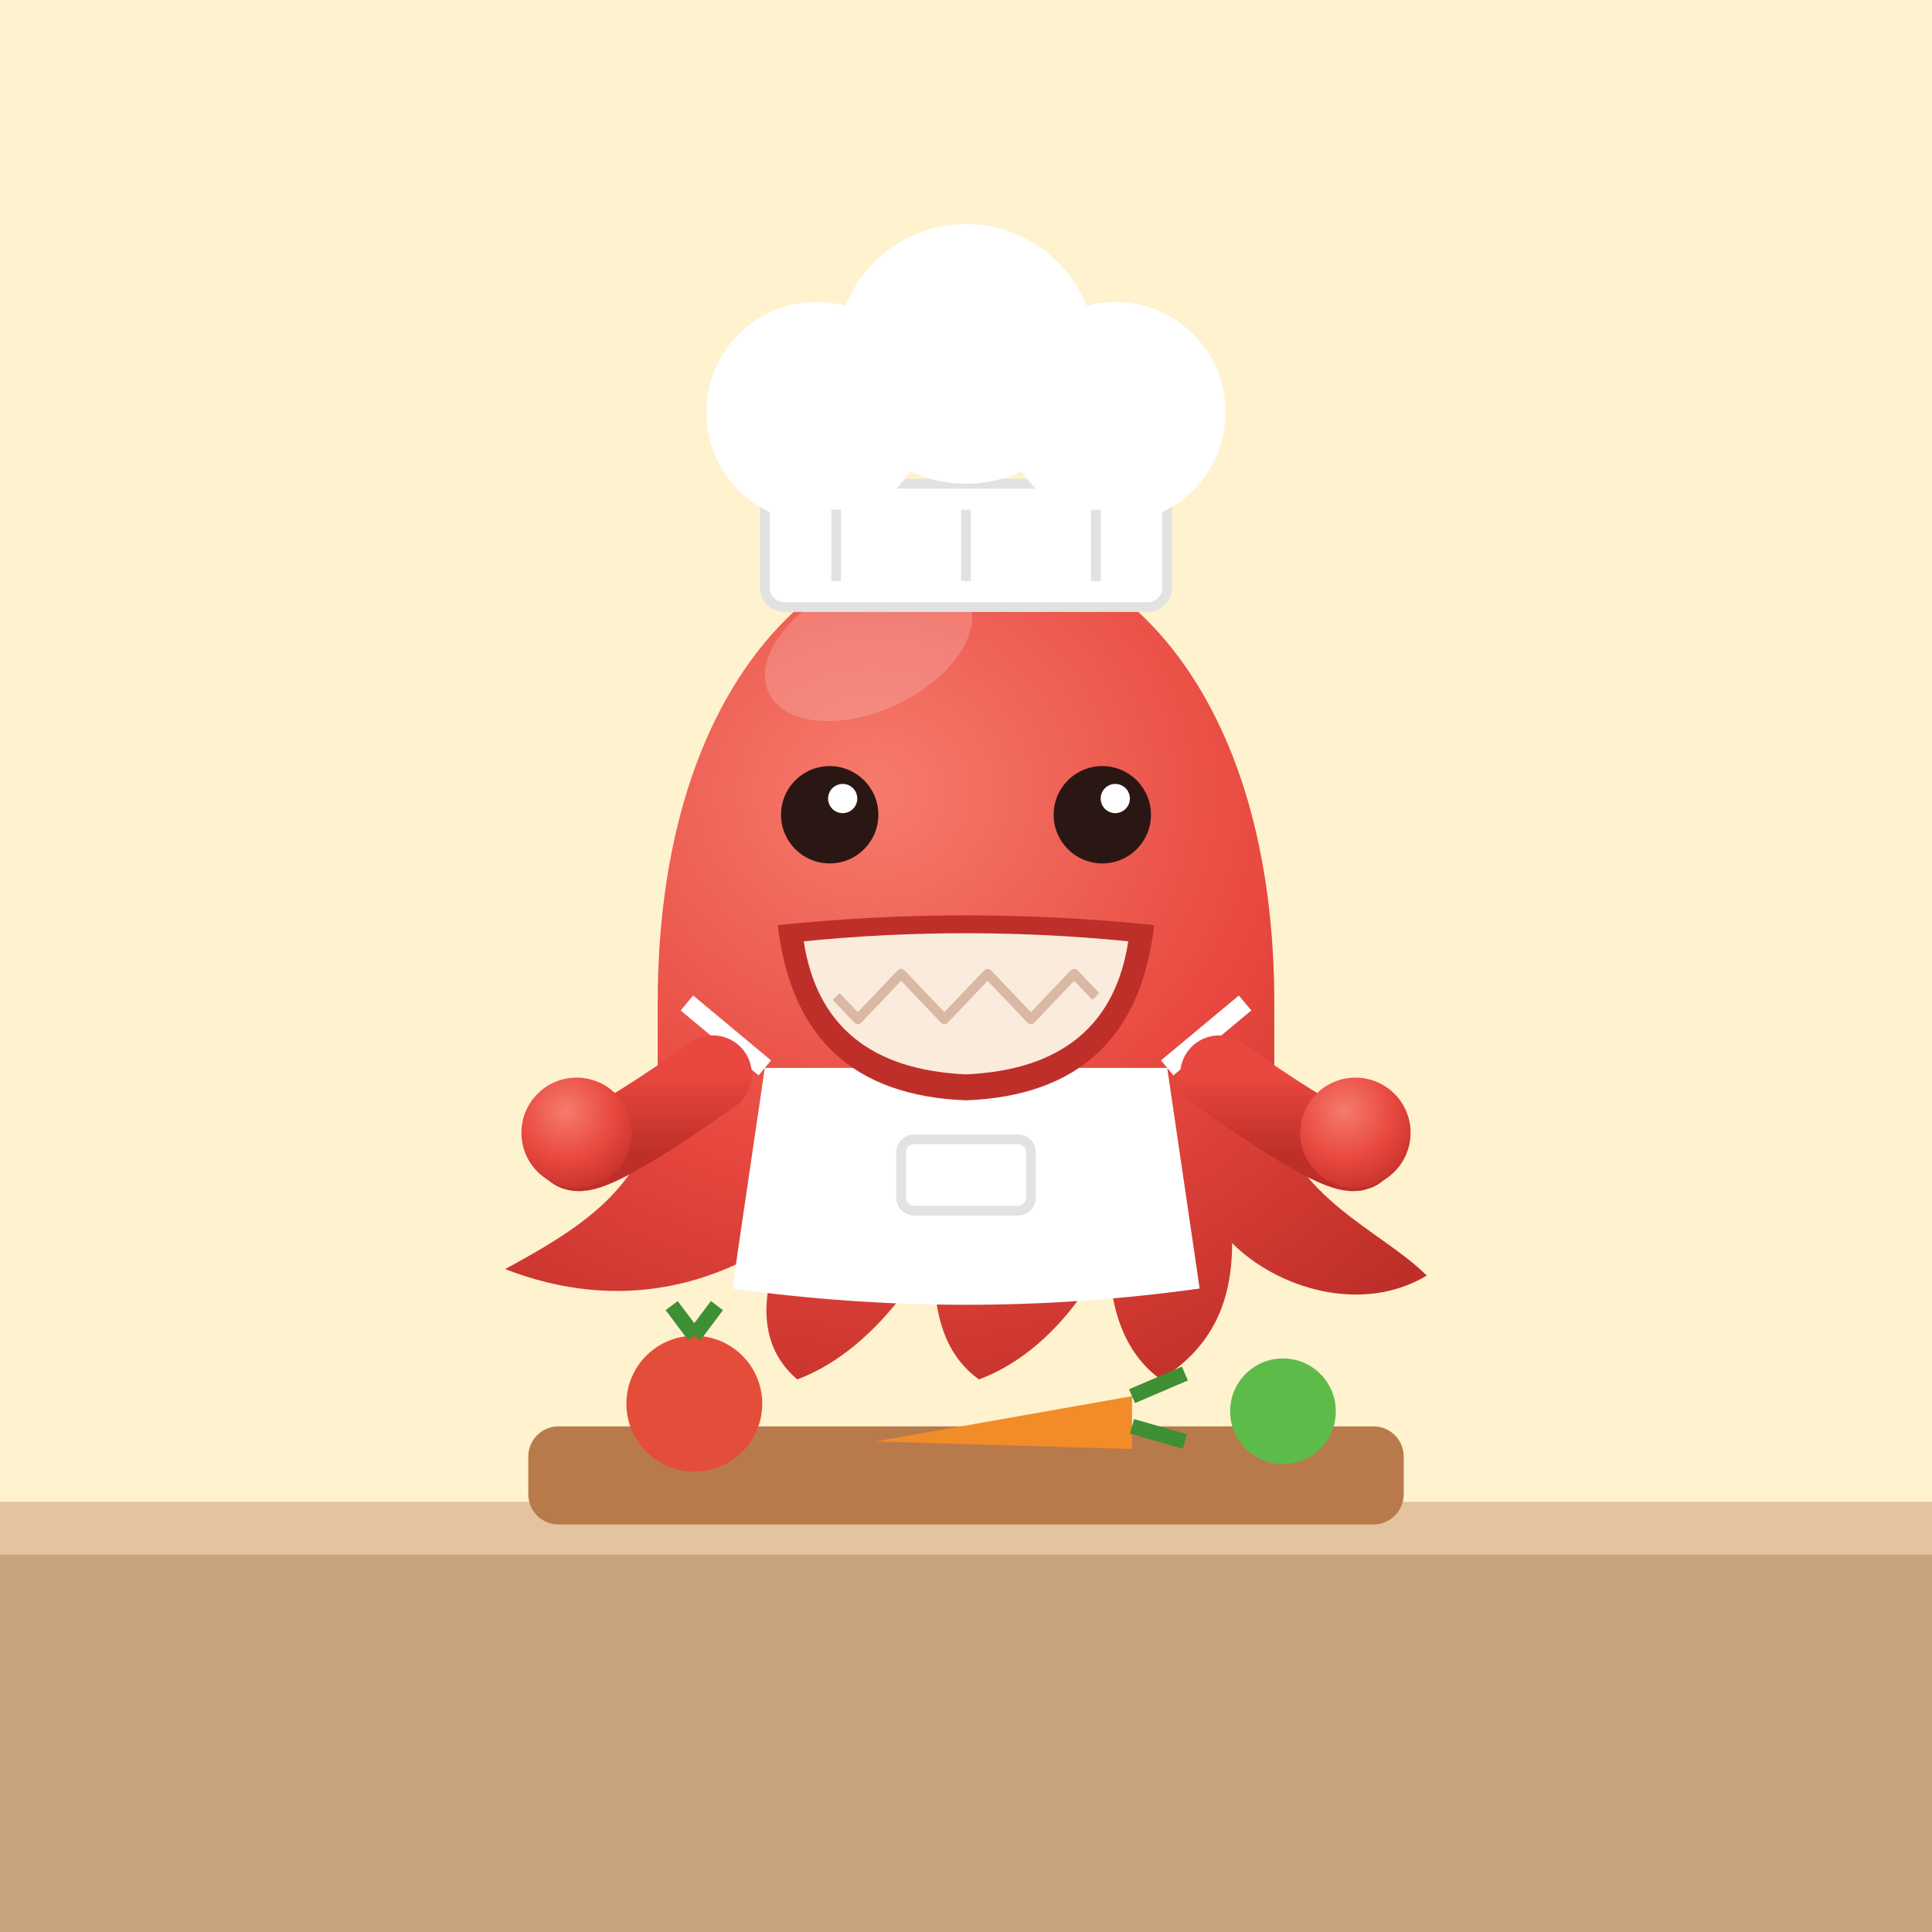
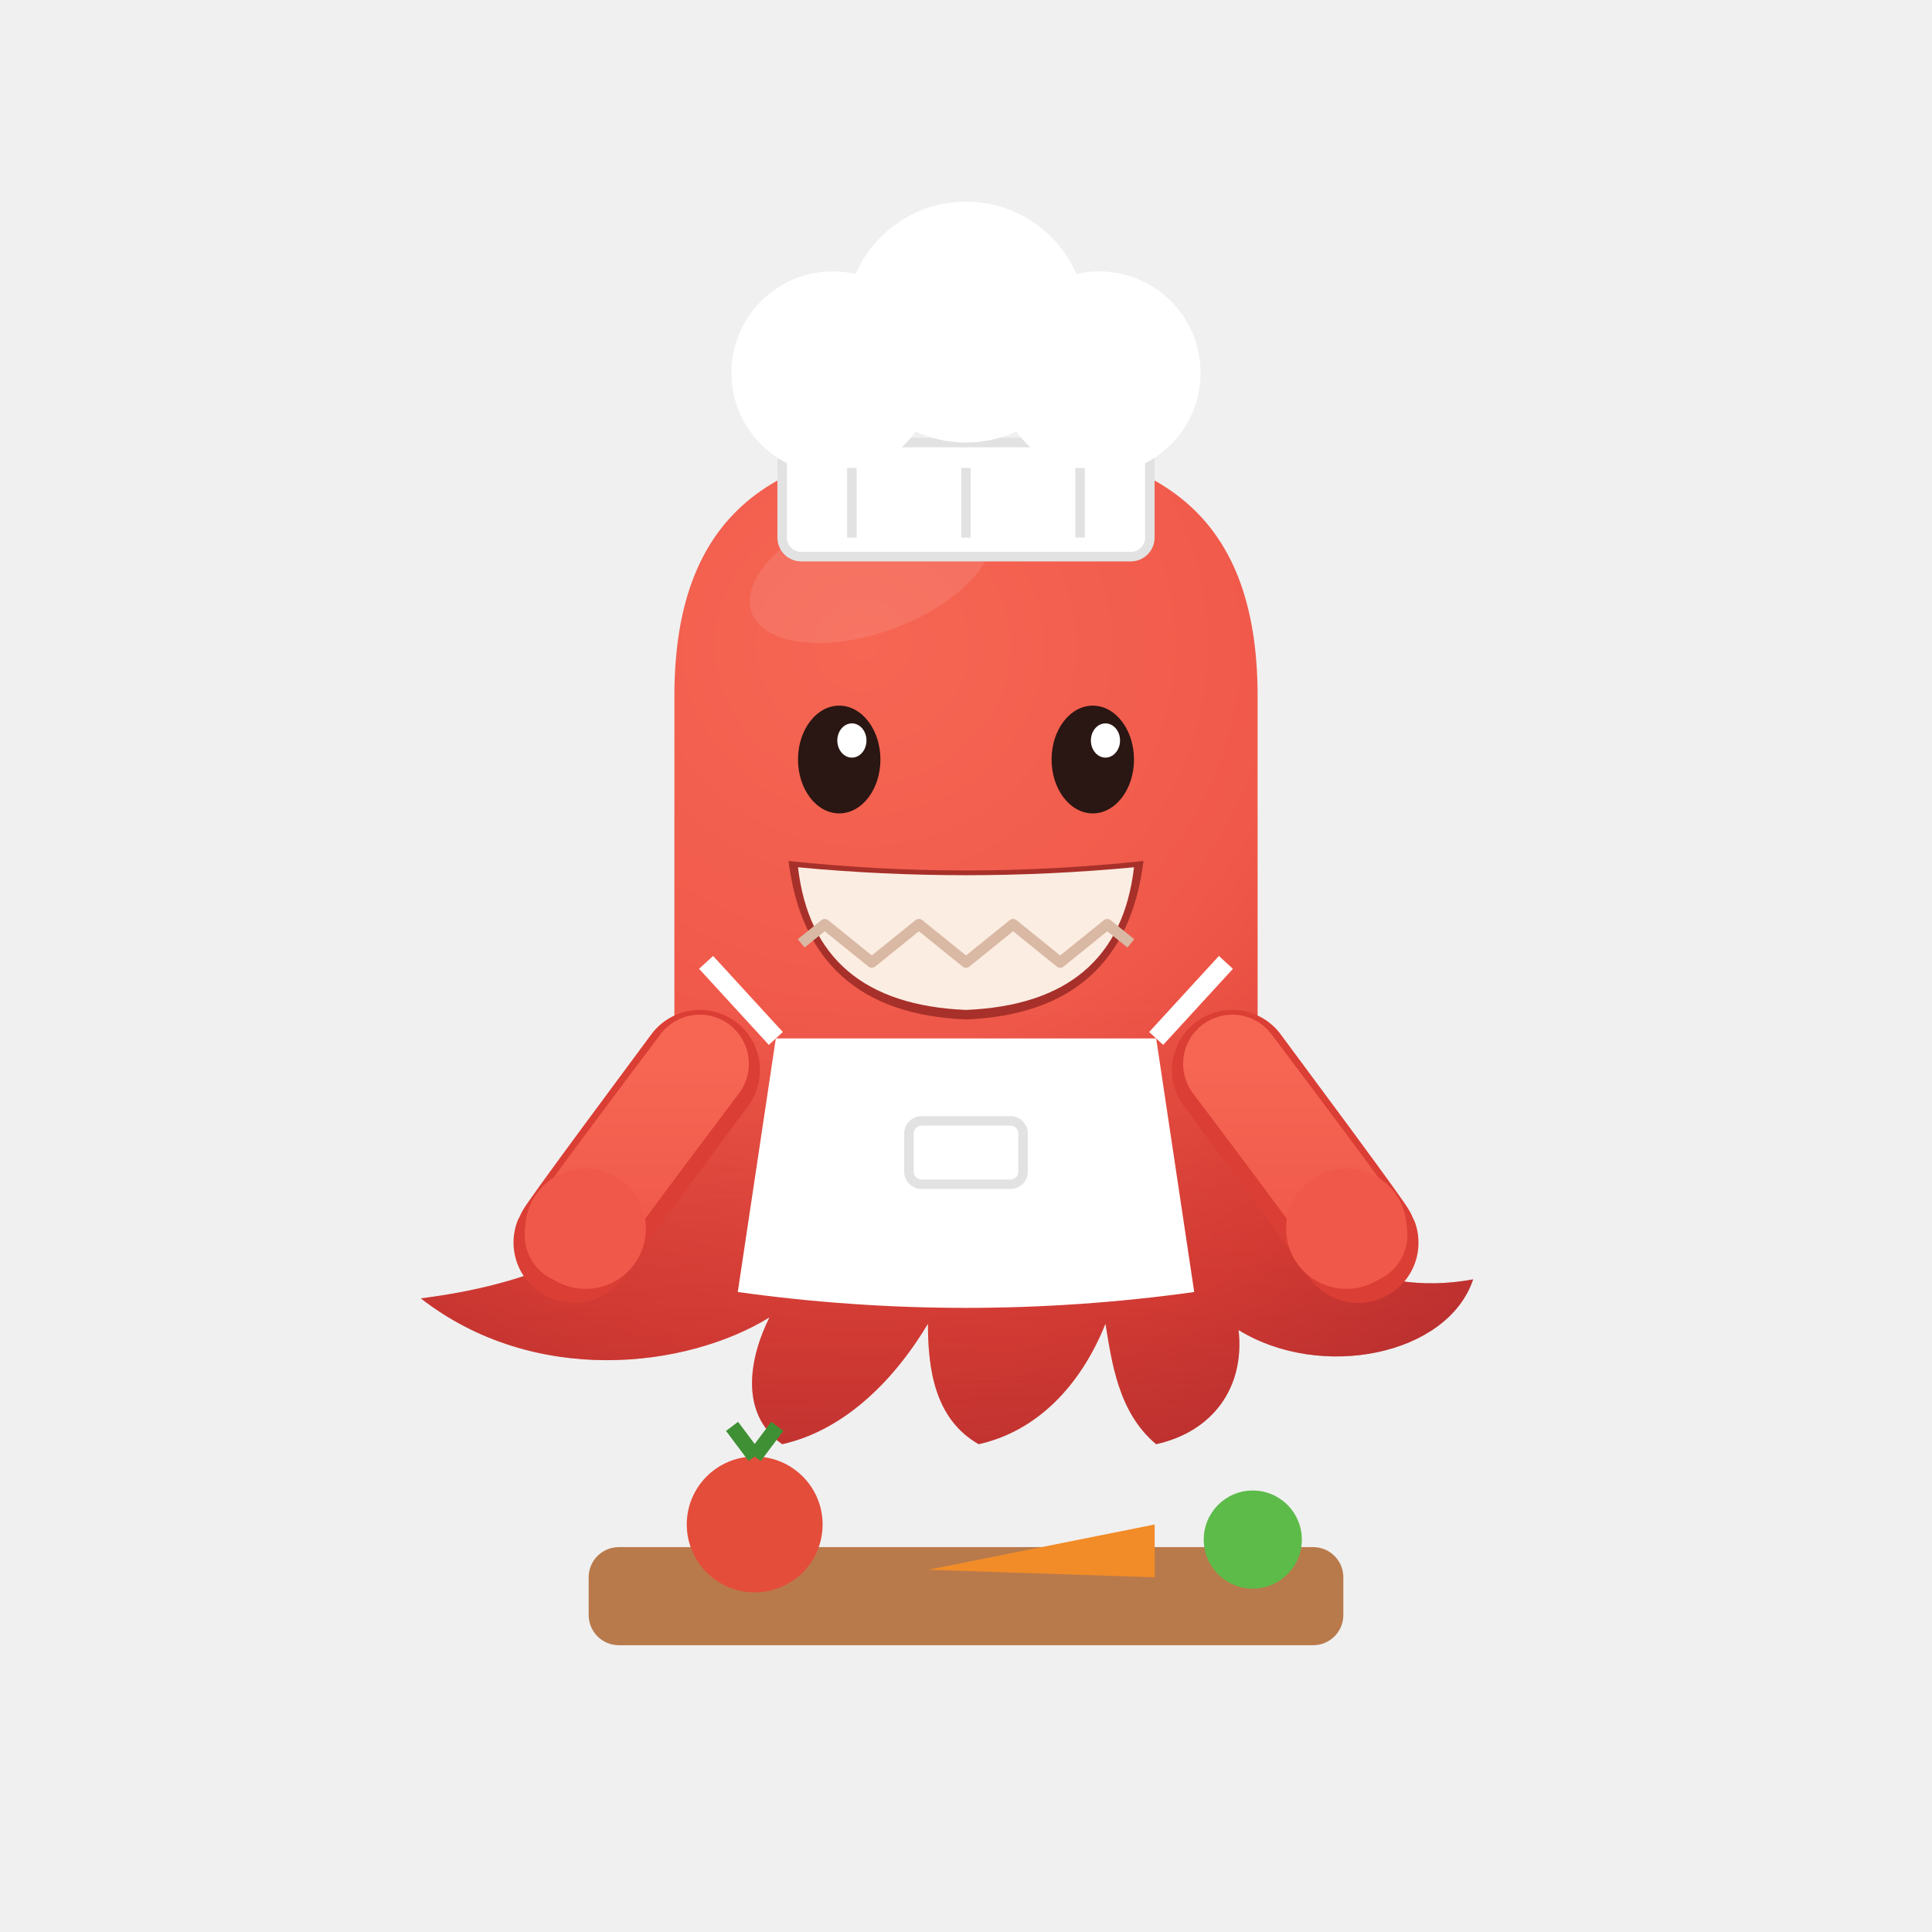
<svg xmlns="http://www.w3.org/2000/svg" viewBox="0 0 512 512" width="512" height="512">
  <defs>
-     <radialGradient id="bodyGrad" cx="0.4" cy="0.3" r="0.8">
-       <stop offset="0" stop-color="#F67B6D" />
-       <stop offset="0.55" stop-color="#E8483F" />
-       <stop offset="1" stop-color="#BF2F29" />
+     <radialGradient id="bodyGrad" cx="0.42" cy="0.2" r="0.9">
+       <stop offset="0" stop-color="#F66653" />
+       <stop offset="0.45" stop-color="#F0594A" />
+       <stop offset="0.8" stop-color="#DB3E34" />
+       <stop offset="1" stop-color="#B92F2F" />
    </radialGradient>
+     <linearGradient id="hemShade" x1="0" y1="0" x2="0" y2="1">
+       <stop offset="0.55" stop-color="#B92F2F" stop-opacity="0" />
+       <stop offset="1" stop-color="#B92F2F" stop-opacity=".45" />
+     </linearGradient>
    <linearGradient id="armGrad" x1="0" y1="0" x2="0" y2="1">
-       <stop offset="0" stop-color="#E8483F" />
-       <stop offset="1" stop-color="#BF2F29" />
+       <stop offset="0" stop-color="#F66653" />
+       <stop offset="1" stop-color="#F0594A" />
    </linearGradient>
  </defs>
-   <rect width="512" height="512" fill="#FFF2CF" />
-   <rect x="0" y="418" width="512" height="94" fill="#F3DDA0" />
-   <rect x="0" y="404" width="512" height="108" fill="#C9A27E" />
-   <rect x="0" y="398" width="512" height="14" fill="#E3C49F" />
-   <g transform="translate(256 240) rotate(0) scale(0.86 0.86)">
-     <path d="M -95 30 C -95 -160 95 -160 95 30 L 95 62   C 100 90 128 100 142 114 C 122 126 96 118 82 104   C 82 122 76 136 60 146 C 46 136 44 118 44 106   C 34 126 20 140 4 146 C -10 136 -10 118 -10 106   C -22 126 -36 140 -52 146 C -66 134 -62 116 -56 102   C -76 116 -106 126 -142 112 C -120 100 -100 88 -95 62 Z" fill="url(#bodyGrad)" />
-     <ellipse cx="-30" cy="-80" rx="34" ry="20" fill="#fff" opacity=".18" transform="rotate(-25 -30 -80)" />
-     <path d="M -62 50 L 62 50 L 72 118 Q 0 128 -72 118 Z" fill="#fff" />
-     <path d="M -62 50 L -86 30 M 62 50 L 86 30" stroke="#fff" stroke-width="6" />
-     <rect x="-20" y="72" width="40" height="22" rx="4" fill="none" stroke="#E2E2E2" stroke-width="3" />
-     <circle cx="-42" cy="-28" r="15" fill="#2A1714" />
-     <circle cx="-38" cy="-33" r="4.5" fill="#FFFFFF" />
-     <circle cx="42" cy="-28" r="15" fill="#2A1714" />
-     <circle cx="46" cy="-33" r="4.5" fill="#FFFFFF" />
-     <path d="M -58 6 Q 0 0 58 6 Q 52 58 0 60 Q -52 58 -58 6 Z" fill="#BF2F29" />
-     <path d="M -50 11 Q 0 6 50 11 Q 44 50 0 52 Q -44 50 -50 11 Z" fill="#FBEBDD" />
-     <path d="M -40 28 L -33.333 35 L -20 21 L -6.667 35 L 6.667 21 L 20 35 L 33.333 21 L 40 28" fill="none" stroke="#D9B8A4" stroke-width="3" stroke-linejoin="round" />
-     <rect x="-62" y="-130" width="124" height="38" rx="6" fill="#fff" stroke="#E2E2E2" stroke-width="3" />
-     <circle cx="-46" cy="-152" r="34" fill="#fff" />
-     <circle cx="0" cy="-170" r="40" fill="#fff" />
-     <circle cx="46" cy="-152" r="34" fill="#fff" />
-     <path d="M -40 -122 L -40 -100 M 0 -122 L 0 -100 M 40 -122 L 40 -100" stroke="#E2E2E2" stroke-width="3" />
-     <path d="M -78 52 Q -129 88 -120 70" fill="none" stroke="url(#armGrad)" stroke-width="24" stroke-linecap="round" />
-     <circle cx="-120" cy="70" r="17" fill="url(#bodyGrad)" />
-     <path d="M 78 52 Q 129 88 120 70" fill="none" stroke="url(#armGrad)" stroke-width="24" stroke-linecap="round" />
-     <circle cx="120" cy="70" r="17" fill="url(#bodyGrad)" />
+   <g transform="translate(256 250) rotate(0) scale(0.84 0.84)">
+     <path d="M -92 64   L -92 -78 C -92 -138 -58 -158 0 -158 C 58 -158 92 -138 92 -78 L 92 64   C 98 96 128 112 160 106 C 152 130 112 138 86 122   C 88 140 78 154 60 158 C 48 148 46 132 44 120   C 36 140 22 154 4 158 C -10 150 -12 134 -12 120   C -24 140 -40 154 -58 158 C -72 148 -68 130 -62 118   C -88 134 -136 140 -172 112 C -140 108 -102 96 -92 64 Z" fill="url(#bodyGrad)" />
+     <path d="M -92 64   L -92 -78 C -92 -138 -58 -158 0 -158 C 58 -158 92 -138 92 -78 L 92 64   C 98 96 128 112 160 106 C 152 130 112 138 86 122   C 88 140 78 154 60 158 C 48 148 46 132 44 120   C 36 140 22 154 4 158 C -10 150 -12 134 -12 120   C -24 140 -40 154 -58 158 C -72 148 -68 130 -62 118   C -88 134 -136 140 -172 112 C -140 108 -102 96 -92 64 Z" fill="url(#hemShade)" />
+     <ellipse cx="-30" cy="-118" rx="40" ry="20" fill="#fff" opacity=".10" transform="rotate(-20 -30 -118)" />
+     <path d="M -60 30 L 60 30 L 72 110 Q 0 120 -72 110 Z" fill="#fff" />
+     <path d="M -60 30 L -82 6 M 60 30 L 82 6" stroke="#fff" stroke-width="6" />
+     <rect x="-18" y="56" width="36" height="20" rx="4" fill="none" stroke="#E2E2E2" stroke-width="3" />
+     <ellipse cx="-40" cy="-58" rx="13" ry="17" fill="#2A1612" />
+     <ellipse cx="-36" cy="-64" rx="4.6" ry="5.4" fill="#FFFFFF" />
+     <ellipse cx="40" cy="-58" rx="13" ry="17" fill="#2A1612" />
+     <ellipse cx="44" cy="-64" rx="4.6" ry="5.4" fill="#FFFFFF" />
+     <path d="M -56 -26 Q 0 -20 56 -26 Q 50 22 0 24 Q -50 22 -56 -26 Z" fill="#A8302A" />
+     <path d="M -53 -24 Q 0 -19 53 -24 Q 48 19 0 21 Q -48 19 -53 -24 Z" fill="#FBEDE2" />
+     <path d="M -52 0 L -44.571 -6 L -37.143 0 L -29.714 6 L -22.286 0 L -14.857 -6 L -7.429 0 L 0 6 L 7.429 0 L 14.857 -6 L 22.286 0 L 29.714 6 L 37.143 0 L 44.571 -6 L 52 0" fill="none" stroke="#D9B8A4" stroke-width="3.4" stroke-linejoin="round" />
+     <rect x="-58" y="-158" width="116" height="36" rx="6" fill="#fff" stroke="#E2E2E2" stroke-width="3" />
+     <circle cx="-42" cy="-180" r="32" fill="#fff" />
+     <circle cx="0" cy="-196" r="38" fill="#fff" />
+     <circle cx="42" cy="-180" r="32" fill="#fff" />
+     <path d="M -36 -150 L -36 -128 M 0 -150 L 0 -128 M 36 -150 L 36 -128" stroke="#E2E2E2" stroke-width="3" />
+     <path d="M -84 40 Q -136 110 -120 90" fill="none" stroke="#DB3E34" stroke-width="38" stroke-linecap="round" />
+     <path d="M -84 38 Q -136 107 -120 88" fill="none" stroke="url(#armGrad)" stroke-width="31" stroke-linecap="round" />
+     <circle cx="-120" cy="90" r="19" fill="#F0594A" />
+     <path d="M 84 40 Q 136 110 120 90" fill="none" stroke="#DB3E34" stroke-width="38" stroke-linecap="round" />
+     <path d="M 84 38 Q 136 107 120 88" fill="none" stroke="url(#armGrad)" stroke-width="31" stroke-linecap="round" />
+     <circle cx="120" cy="90" r="19" fill="#F0594A" />
  </g>
-   <rect x="140" y="378" width="232" height="26" rx="8" fill="#B97A4B" />
-   <circle cx="184" cy="372" r="18" fill="#E44D3A" />
-   <path d="M 184 354 l -6 -8 m 6 8 l 6 -8" stroke="#3F8F34" stroke-width="4" />
-   <path d="M 232 382 L 300 370 L 300 384 Z" fill="#F28C28" />
-   <path d="M 300 370 l 14 -6 m -14 14 l 14 4" stroke="#3F8F34" stroke-width="4" />
-   <circle cx="340" cy="374" r="14" fill="#5DBB4A" />
+   <rect x="156" y="410" width="200" height="26" rx="8" fill="#B97A4B" />
+   <circle cx="200" cy="404" r="18" fill="#E44D3A" />
+   <path d="M 200 386 l -6 -8 m 6 8 l 6 -8" stroke="#3F8F34" stroke-width="4" />
+   <path d="M 246 416 L 306 404 L 306 418 Z" fill="#F28C28" />
+   <circle cx="332" cy="408" r="13" fill="#5DBB4A" />
</svg>
